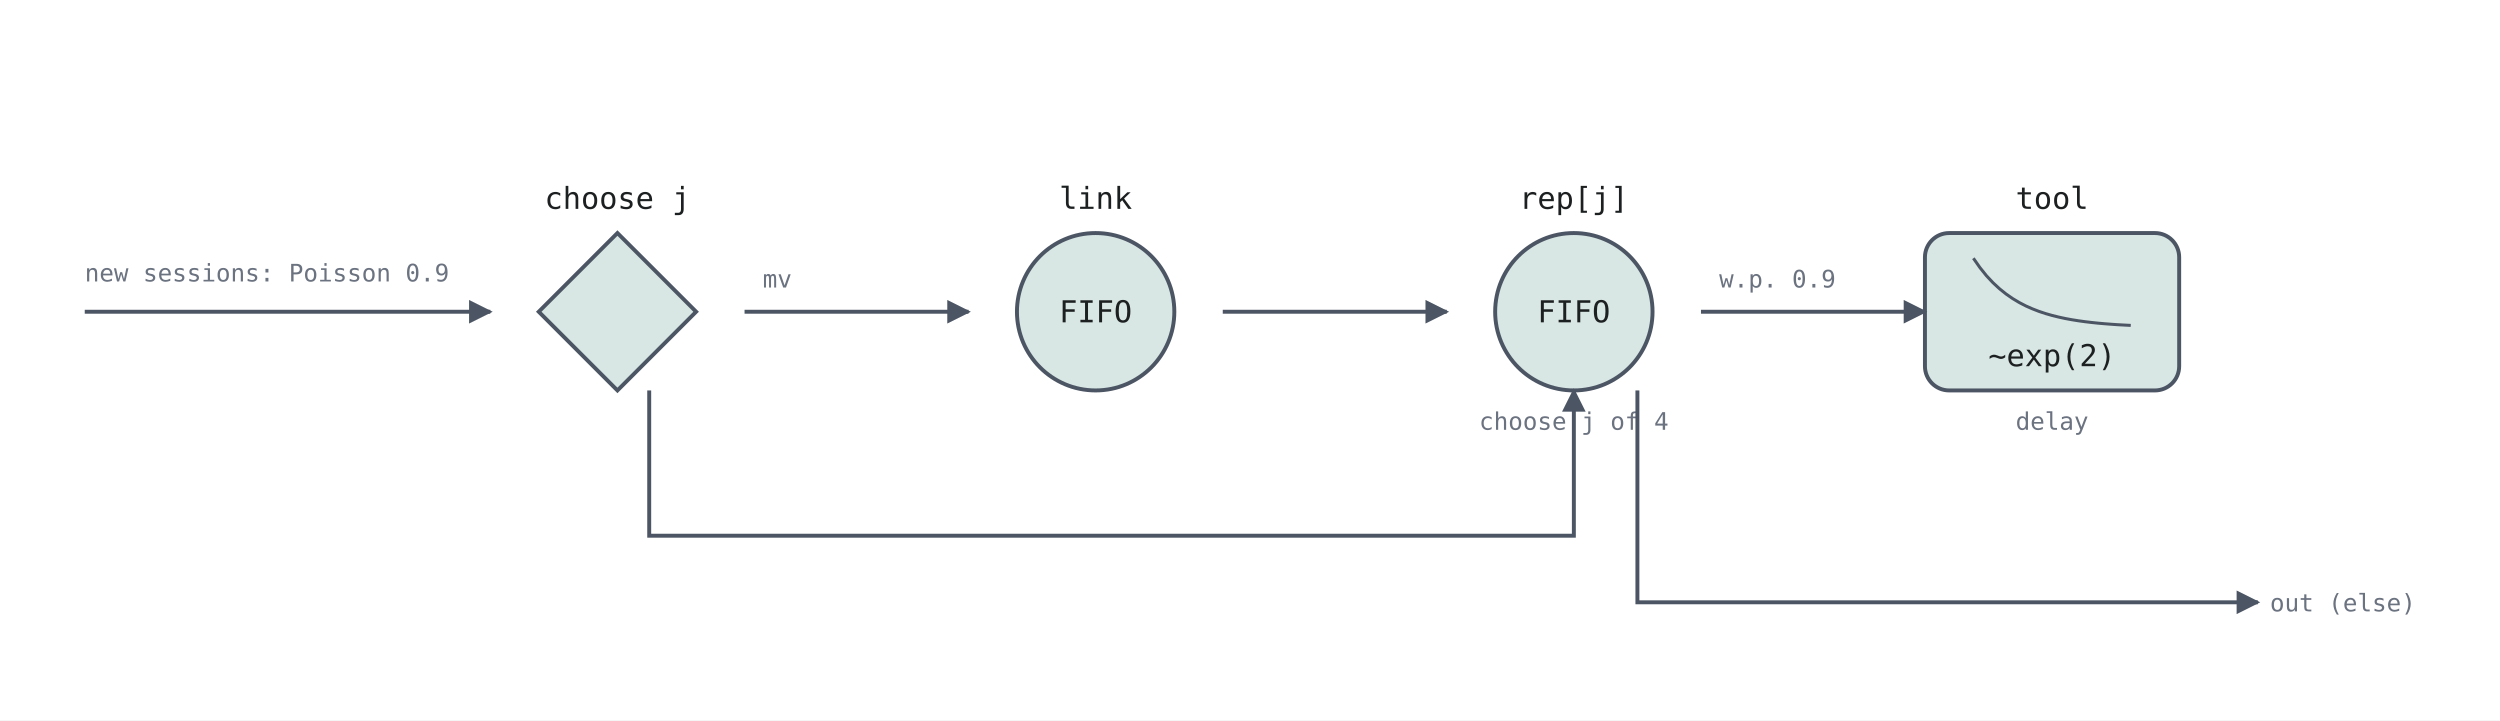
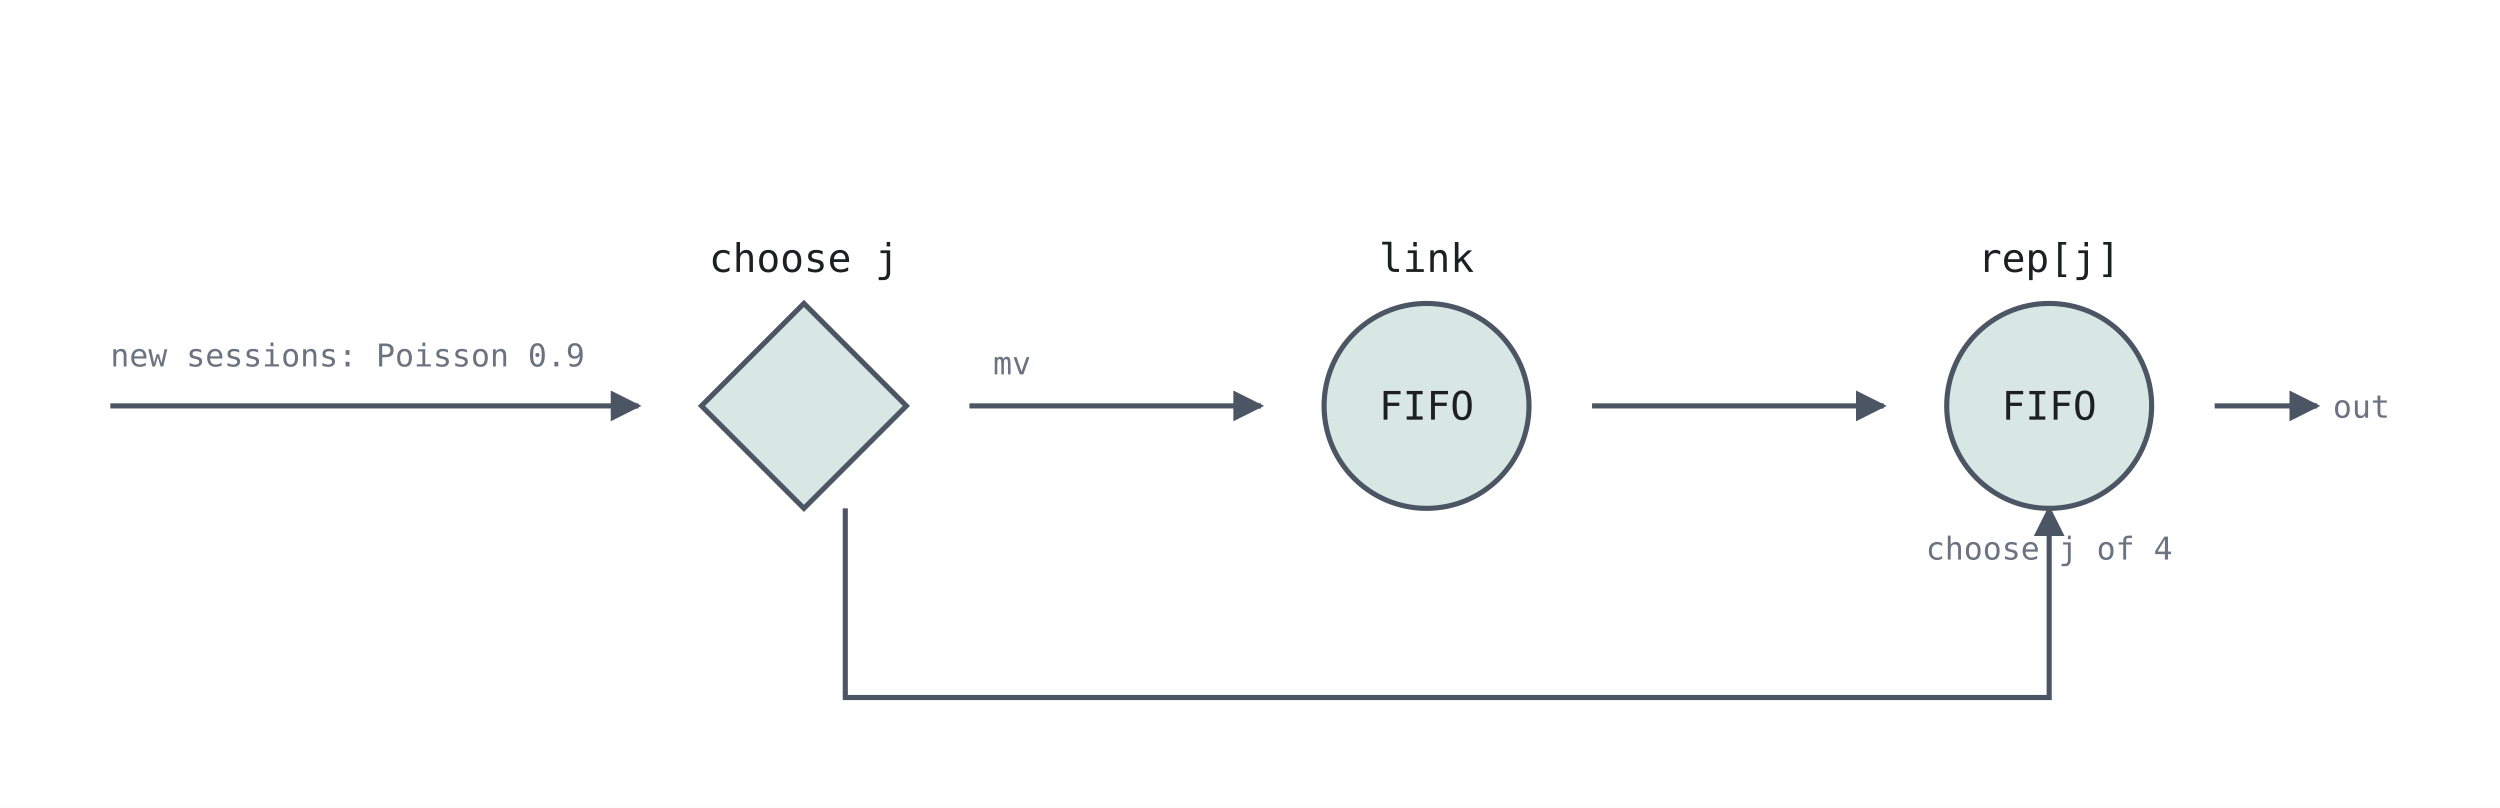
- <svg xmlns="http://www.w3.org/2000/svg" width="826" height="238" viewBox="0 0 826 238" role="img">
+ <svg xmlns="http://www.w3.org/2000/svg" width="634.4" height="205" viewBox="0 0 634.4 205" role="img">
  <style>
  text { font-family: ui-monospace, "SF Mono", Menlo, Consolas, monospace; }
  @media (prefers-color-scheme: dark) {
    text { fill: #e8e6e3; } text.dim { fill: #9aa4b2; }
    .bg { fill:#14171a }
    .solid { fill:#232a31;stroke:#b6bfcc }
    .cached { fill:#33302a }
    .instance { fill:#1a1f24;stroke:#b6bfcc }
    .frame { stroke:#b6bfcc }
    .enclosure { stroke:#9aa4b2 }
    .station { fill:#26403d;stroke:#b6bfcc }
    .cell { fill:#14171a;stroke:#b6bfcc }
    .rail { stroke:#b6bfcc }
    .flow { stroke:#b6bfcc }
    .back { stroke:#b6bfcc }
    .relation { stroke:#9aa4b2 }
  }
</style>
  <defs>
    <marker id="a" viewBox="0 0 10 10" refX="9" refY="5" markerWidth="6" markerHeight="6" orient="auto-start-reverse">
      <path d="M0 0 L10 5 L0 10 z" fill="context-stroke" />
    </marker>
  </defs>
-   <rect class="bg" fill="#ffffff" x="0" y="0" width="826" height="238" />
+   <rect class="bg" fill="#ffffff" x="0" y="0" width="634.4" height="205" />
  <polygon class="station" fill="#d8e6e4" stroke="#4b5563" stroke-width="1.3" points="204,77 230,103 204,129 178,103" />
  <text x="204" y="69" text-anchor="middle" font-size="10" fill="#1d2021">choose j</text>
  <circle class="station" fill="#d8e6e4" stroke="#4b5563" stroke-width="1.3" cx="362" cy="103" r="26" />
  <text x="362" y="106.5" text-anchor="middle" font-size="10" fill="#1d2021">FIFO</text>
  <text x="362" y="69" text-anchor="middle" font-size="10" fill="#1d2021">link</text>
  <circle class="station" fill="#d8e6e4" stroke="#4b5563" stroke-width="1.3" cx="520" cy="103" r="26" />
  <text x="520" y="106.5" text-anchor="middle" font-size="10" fill="#1d2021">FIFO</text>
  <text x="520" y="69" text-anchor="middle" font-size="10" fill="#1d2021">rep[j]</text>
  <text x="520" y="142" text-anchor="middle" font-size="8" fill="#6b7280" class="dim">choose j of 4</text>
-   <rect class="station" fill="#d8e6e4" stroke="#4b5563" stroke-width="1.3" x="636" y="77" width="84" height="52" rx="8" />
-   <path class="rail" fill="none" stroke="#4b5563" stroke-width="1" d="M 652 85.32 L 654.17 88.42 L 656.33 91.11 L 658.5 93.43 L 660.67 95.43 L 662.83 97.16 L 665 98.66 L 667.17 99.96 L 669.33 101.08 L 671.5 102.04 L 673.67 102.88 L 675.83 103.6 L 678 104.22 L 680.17 104.76 L 682.33 105.23 L 684.5 105.63 L 686.67 105.98 L 688.83 106.28 L 691 106.54 L 693.17 106.77 L 695.33 106.96 L 697.5 107.13 L 699.67 107.28 L 701.83 107.4 L 704 107.51" />
-   <text x="678" y="121" text-anchor="middle" font-size="10" fill="#1d2021">~exp(2)</text>
-   <text x="678" y="69" text-anchor="middle" font-size="10" fill="#1d2021">tool</text>
-   <text x="678" y="142" text-anchor="middle" font-size="8" fill="#6b7280" class="dim">delay</text>
  <path class="flow" fill="none" stroke="#4b5563" stroke-width="1.3" d="M28 103 L162 103" marker-end="url(#a)" />
  <text x="28" y="93" text-anchor="start" font-size="8" fill="#6b7280" class="dim">new sessions: Poisson 0.9</text>
  <path class="flow" fill="none" stroke="#4b5563" stroke-width="1.3" d="M246 103 L320 103" marker-end="url(#a)" />
  <text x="252" y="95" text-anchor="start" font-size="8" fill="#6b7280" class="dim">mv</text>
  <path class="flow" fill="none" stroke="#4b5563" stroke-width="1.3" d="M404 103 L478 103" marker-end="url(#a)" />
  <path class="flow" fill="none" stroke="#4b5563" stroke-width="1.3" d="M214.5 129 L214.5 177 L520 177 L520 129" marker-end="url(#a)" />
-   <path class="flow" fill="none" stroke="#4b5563" stroke-width="1.3" d="M562 103 L636 103" marker-end="url(#a)" />
-   <text x="568" y="95" text-anchor="start" font-size="8" fill="#6b7280" class="dim">w.p. 0.9</text>
-   <path class="flow" fill="none" stroke="#4b5563" stroke-width="1.3" d="M541 129 L541 199 L746 199" marker-end="url(#a)" />
-   <text x="750" y="202" text-anchor="start" font-size="8" fill="#6b7280" class="dim">out (else)</text>
+   <path class="flow" fill="none" stroke="#4b5563" stroke-width="1.3" d="M562 103 L588 103" marker-end="url(#a)" />
+   <text x="592" y="106" text-anchor="start" font-size="8" fill="#6b7280" class="dim">out</text>
</svg>
